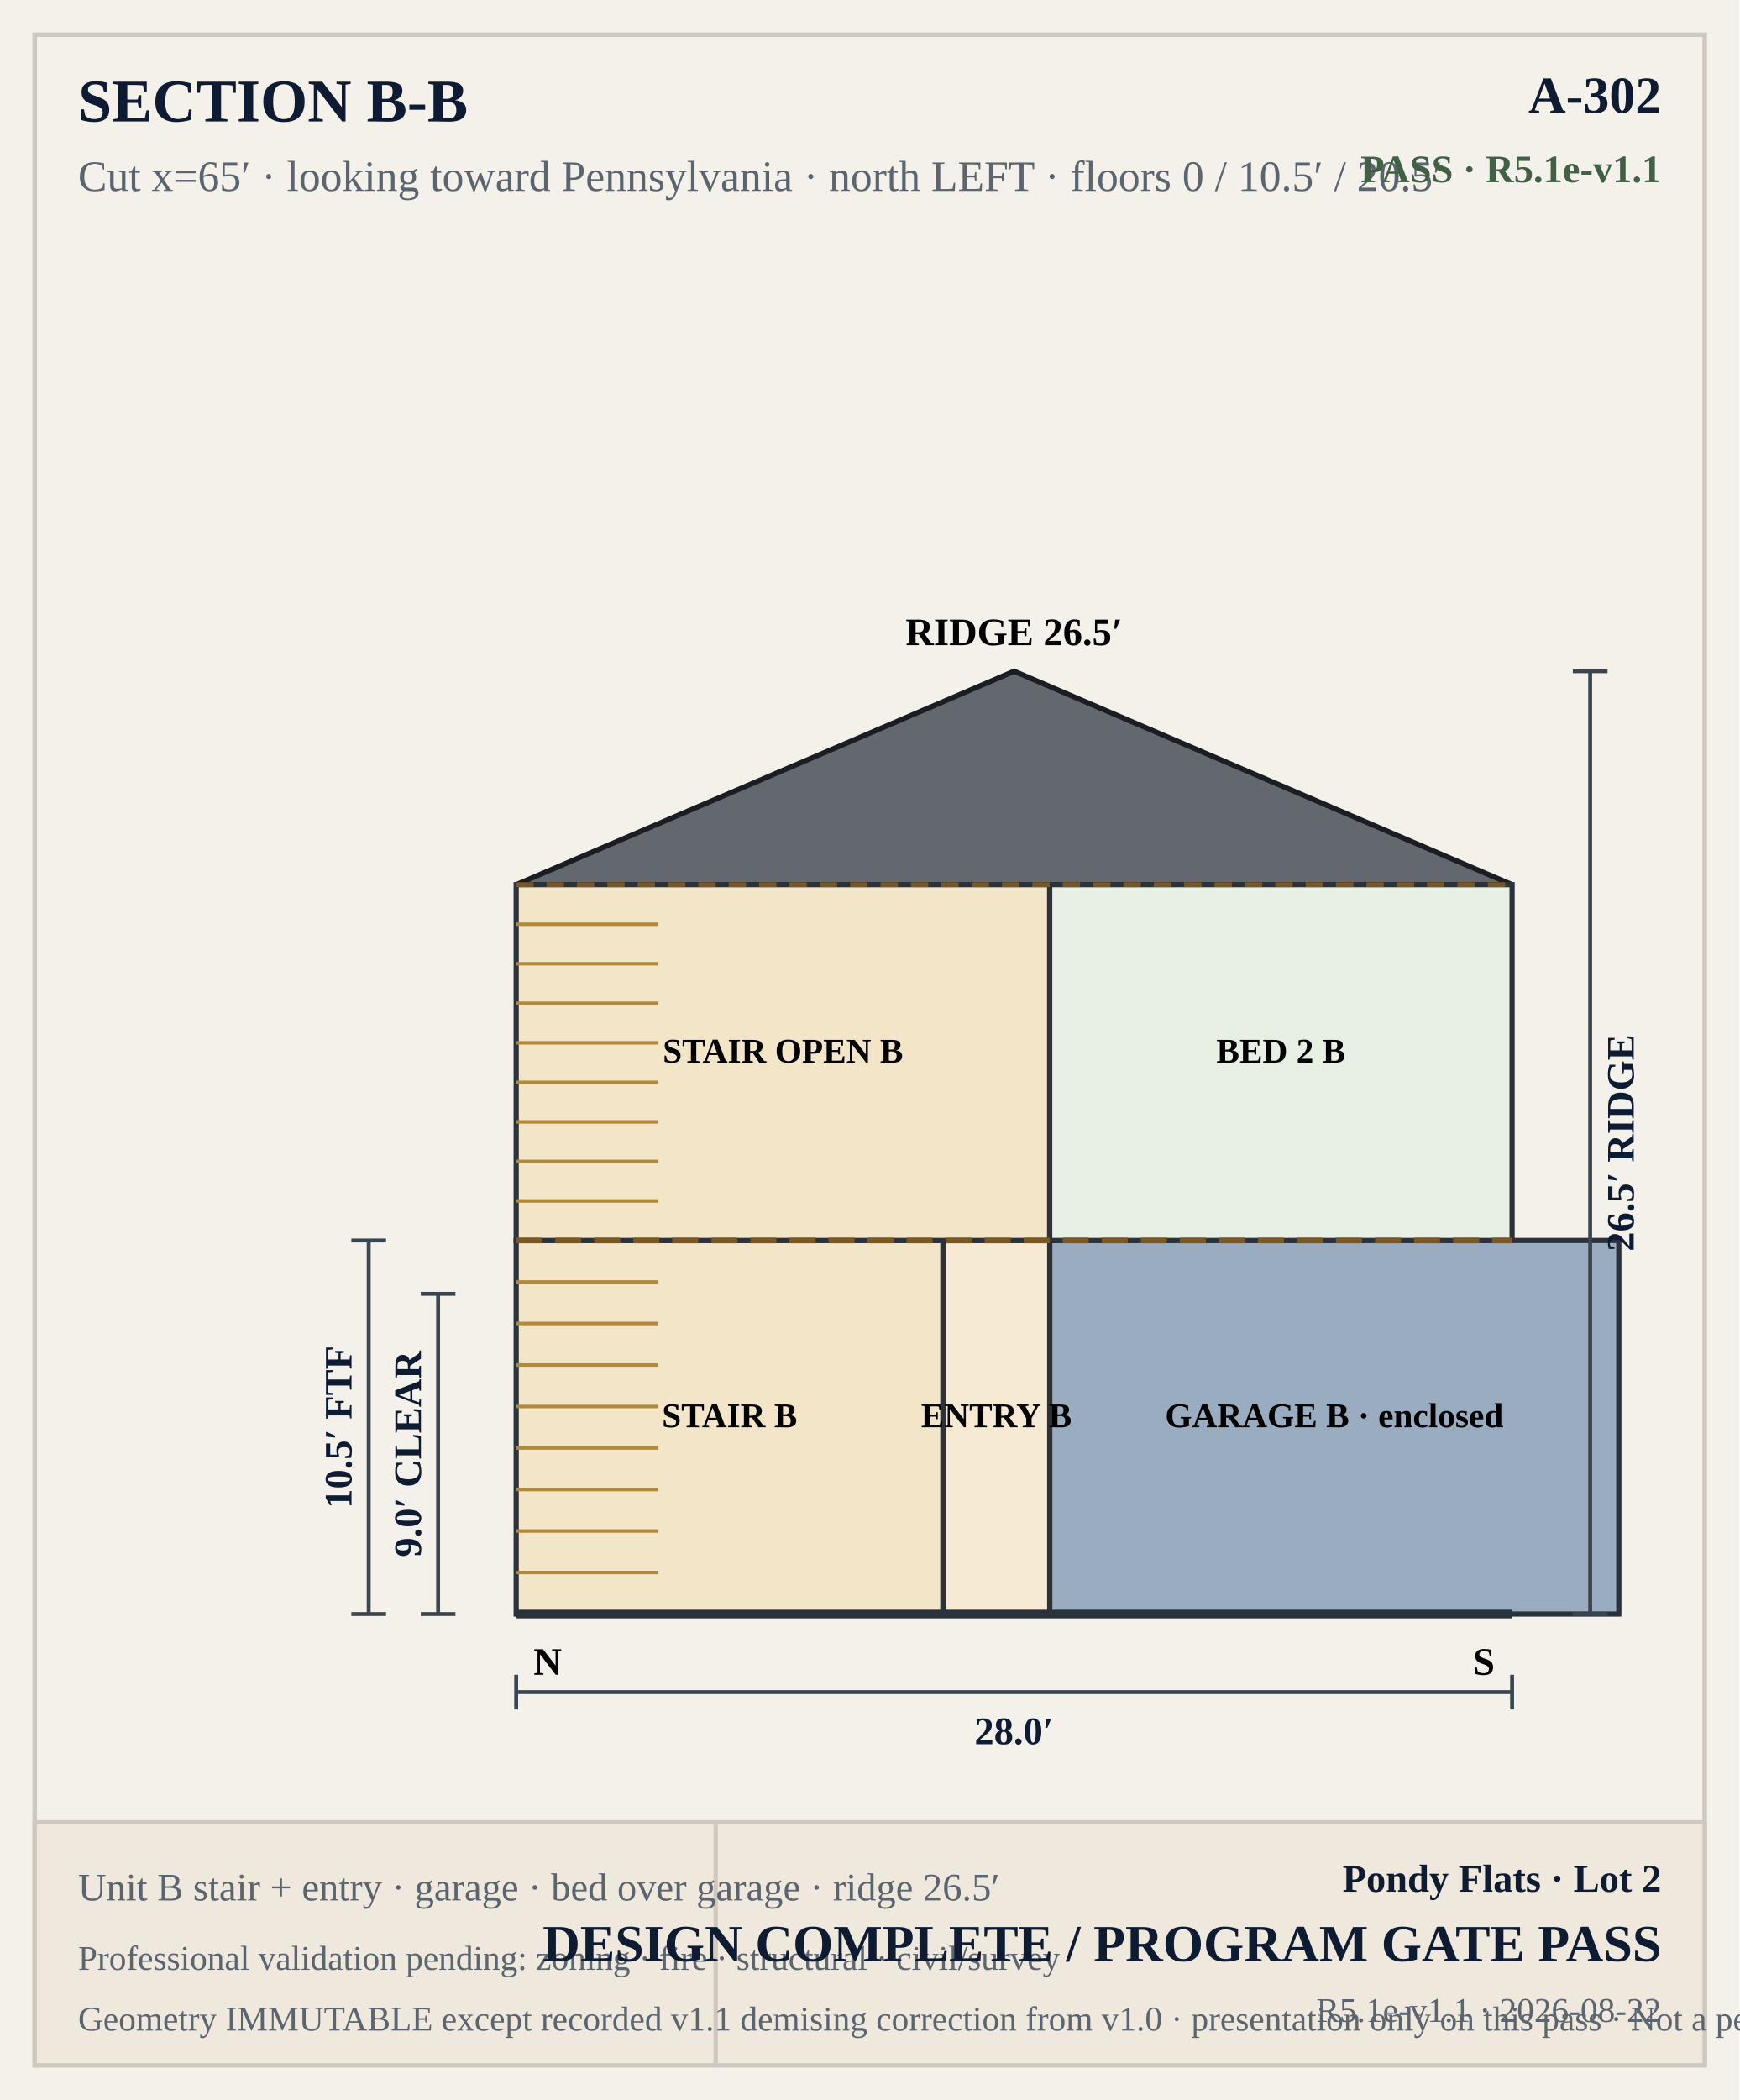
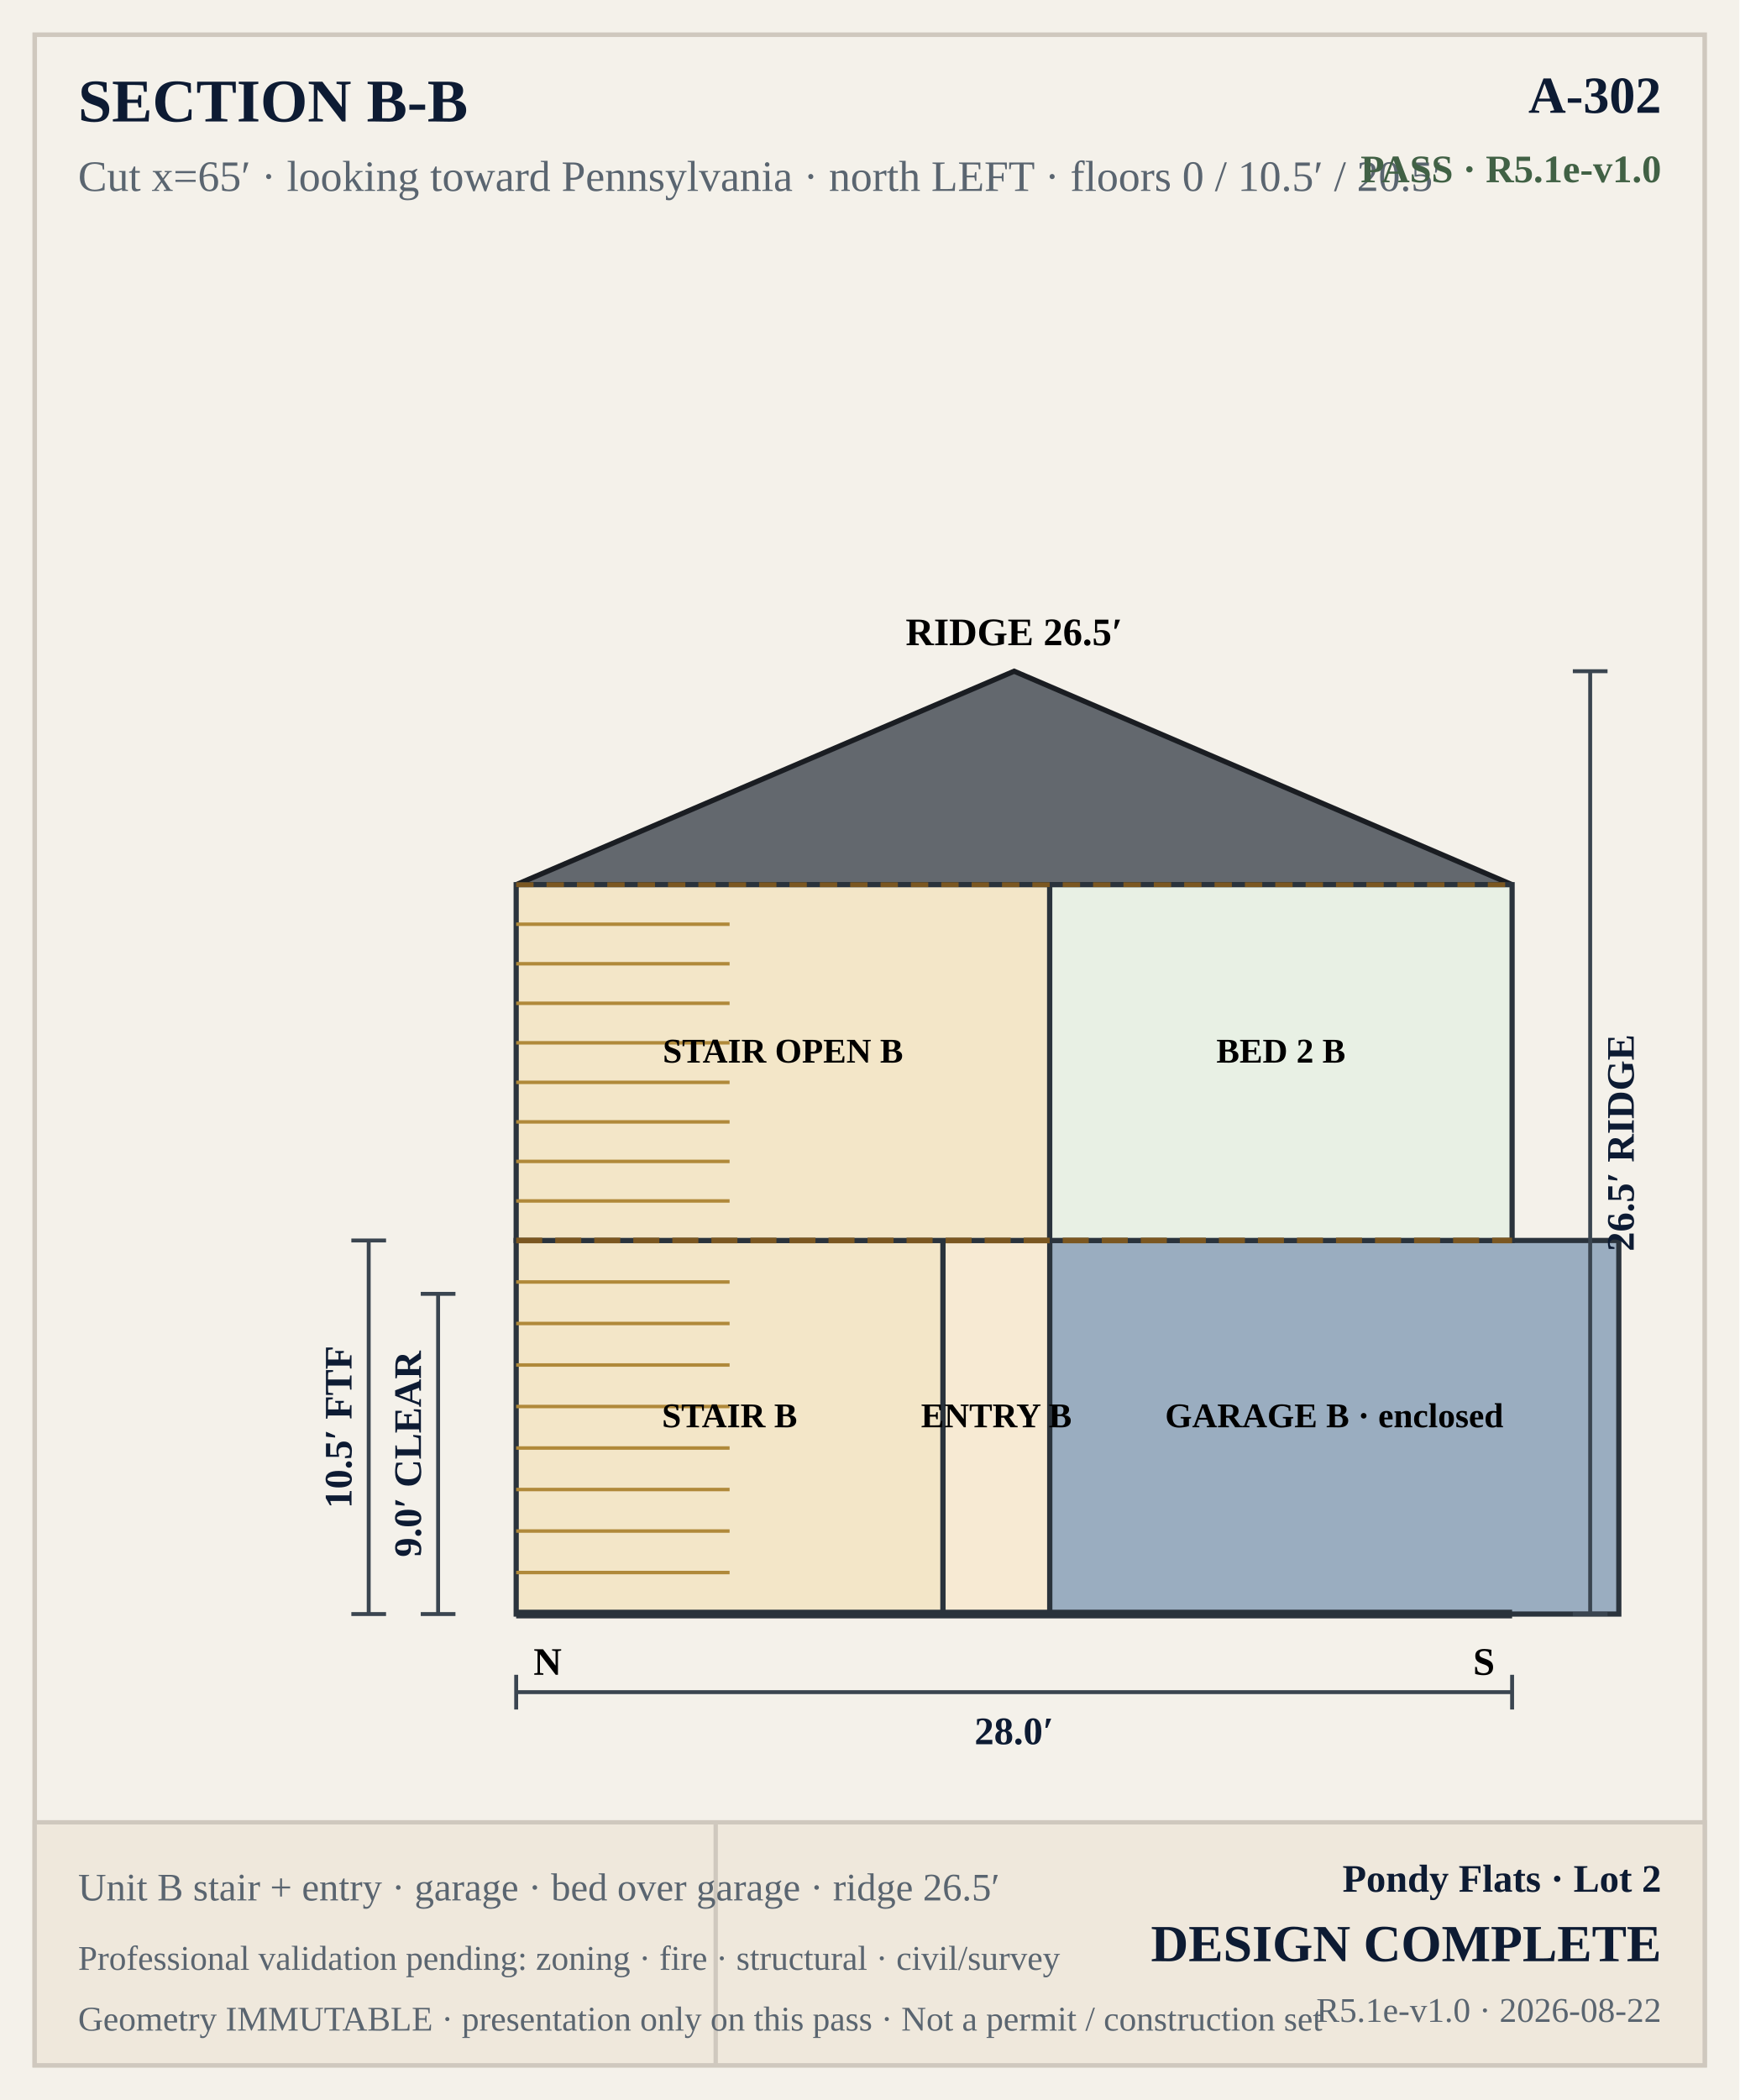
<svg xmlns="http://www.w3.org/2000/svg" viewBox="0 0 401 484" width="401" height="484" role="img" aria-label="Unit B stair + entry · garage · bed over garage · ridge 26.5′">
  <rect width="401" height="484" fill="#f4f1ea" />
  <rect x="8" y="8" width="385" height="468" fill="none" stroke="#cfc8be" stroke-width="1.05" />
  <text x="18" y="28" font-size="14" font-weight="800" fill="#0d1b33">SECTION B-B</text>
  <text x="18" y="44" font-size="10" fill="#5a6570">Cut x=65′ · looking toward Pennsylvania · north LEFT · floors 0 / 10.5′ / 20.5′</text>
  <text x="383" y="26" text-anchor="end" font-size="12" font-weight="900" fill="#0d1b33">A-302</text>
-   <text x="383" y="42" text-anchor="end" font-size="9" font-weight="800" fill="#416145">PASS · R5.1e-v1.1</text>
+   <text x="383" y="42" text-anchor="end" font-size="9" font-weight="800" fill="#416145">PASS · R5.1e-v1.0</text>
  <polygon points="119,203.9 233.8,154.7 348.6,203.9" fill="#4a5058" fill-opacity="0.85" stroke="#1a1d22" stroke-width="1.2" />
  <g>
    <rect x="242" y="285.9" width="131.2" height="86.1" fill="#9aadc0" stroke="#2a333c" stroke-width="1.2" stroke-dasharray="" />
    <text x="307.6" y="328.95" text-anchor="middle" font-size="8" font-weight="800">GARAGE B · enclosed</text>
  </g>
  <g>
    <rect x="119" y="285.9" width="98.4" height="86.1" fill="#f3e6c8" stroke="#2a333c" stroke-width="1.2" stroke-dasharray="" />
-     <line x1="119" y1="362.433" x2="151.8" y2="362.433" stroke="#b0893a" stroke-width="0.8" />
-     <line x1="119" y1="352.867" x2="151.8" y2="352.867" stroke="#b0893a" stroke-width="0.8" />
-     <line x1="119" y1="343.3" x2="151.8" y2="343.3" stroke="#b0893a" stroke-width="0.8" />
-     <line x1="119" y1="333.733" x2="151.8" y2="333.733" stroke="#b0893a" stroke-width="0.8" />
-     <line x1="119" y1="324.167" x2="151.8" y2="324.167" stroke="#b0893a" stroke-width="0.8" />
-     <line x1="119" y1="314.6" x2="151.8" y2="314.6" stroke="#b0893a" stroke-width="0.8" />
-     <line x1="119" y1="305.033" x2="151.8" y2="305.033" stroke="#b0893a" stroke-width="0.8" />
-     <line x1="119" y1="295.467" x2="151.8" y2="295.467" stroke="#b0893a" stroke-width="0.8" />
+     <line x1="119" y1="362.433" x2="168.2" y2="362.433" stroke="#b0893a" stroke-width="0.8" />
+     <line x1="119" y1="352.867" x2="168.2" y2="352.867" stroke="#b0893a" stroke-width="0.8" />
+     <line x1="119" y1="343.3" x2="168.2" y2="343.3" stroke="#b0893a" stroke-width="0.8" />
+     <line x1="119" y1="333.733" x2="168.2" y2="333.733" stroke="#b0893a" stroke-width="0.8" />
+     <line x1="119" y1="324.167" x2="168.2" y2="324.167" stroke="#b0893a" stroke-width="0.8" />
+     <line x1="119" y1="314.6" x2="168.2" y2="314.6" stroke="#b0893a" stroke-width="0.8" />
+     <line x1="119" y1="305.033" x2="168.2" y2="305.033" stroke="#b0893a" stroke-width="0.8" />
+     <line x1="119" y1="295.467" x2="168.2" y2="295.467" stroke="#b0893a" stroke-width="0.8" />
    <text x="168.2" y="328.95" text-anchor="middle" font-size="8" font-weight="800">STAIR B</text>
  </g>
  <g>
    <rect x="217.4" y="285.9" width="24.6" height="86.1" fill="#f7ead3" stroke="#2a333c" stroke-width="1.2" stroke-dasharray="" />
    <text x="229.7" y="328.95" text-anchor="middle" font-size="8" font-weight="800">ENTRY B</text>
  </g>
  <g>
    <rect x="119" y="203.9" width="123" height="82" fill="#f3e6c8" stroke="#2a333c" stroke-width="1.2" stroke-dasharray="" />
-     <line x1="119" y1="276.789" x2="151.8" y2="276.789" stroke="#b0893a" stroke-width="0.8" />
-     <line x1="119" y1="267.678" x2="151.8" y2="267.678" stroke="#b0893a" stroke-width="0.8" />
-     <line x1="119" y1="258.567" x2="151.8" y2="258.567" stroke="#b0893a" stroke-width="0.8" />
-     <line x1="119" y1="249.456" x2="151.8" y2="249.456" stroke="#b0893a" stroke-width="0.8" />
-     <line x1="119" y1="240.344" x2="151.8" y2="240.344" stroke="#b0893a" stroke-width="0.8" />
-     <line x1="119" y1="231.233" x2="151.8" y2="231.233" stroke="#b0893a" stroke-width="0.8" />
-     <line x1="119" y1="222.122" x2="151.8" y2="222.122" stroke="#b0893a" stroke-width="0.8" />
-     <line x1="119" y1="213.011" x2="151.8" y2="213.011" stroke="#b0893a" stroke-width="0.8" />
+     <line x1="119" y1="276.789" x2="168.2" y2="276.789" stroke="#b0893a" stroke-width="0.8" />
+     <line x1="119" y1="267.678" x2="168.2" y2="267.678" stroke="#b0893a" stroke-width="0.8" />
+     <line x1="119" y1="258.567" x2="168.2" y2="258.567" stroke="#b0893a" stroke-width="0.8" />
+     <line x1="119" y1="249.456" x2="168.2" y2="249.456" stroke="#b0893a" stroke-width="0.8" />
+     <line x1="119" y1="240.344" x2="168.2" y2="240.344" stroke="#b0893a" stroke-width="0.8" />
+     <line x1="119" y1="231.233" x2="168.2" y2="231.233" stroke="#b0893a" stroke-width="0.8" />
+     <line x1="119" y1="222.122" x2="168.2" y2="222.122" stroke="#b0893a" stroke-width="0.8" />
+     <line x1="119" y1="213.011" x2="168.2" y2="213.011" stroke="#b0893a" stroke-width="0.8" />
    <text x="180.5" y="244.9" text-anchor="middle" font-size="8" font-weight="800">STAIR OPEN B</text>
  </g>
  <g>
    <rect x="242" y="203.9" width="106.6" height="82" fill="#e8f0e4" stroke="#2a333c" stroke-width="1.2" stroke-dasharray="" />
    <text x="295.3" y="244.9" text-anchor="middle" font-size="8" font-weight="800">BED 2 B</text>
  </g>
  <line x1="119" y1="372" x2="348.6" y2="372" stroke="#2a333c" stroke-width="2" />
  <line x1="119" y1="285.9" x2="348.6" y2="285.9" stroke="#7b5721" stroke-width="1.3" stroke-dasharray="6 3" />
  <line x1="119" y1="203.9" x2="348.6" y2="203.9" stroke="#7b5721" stroke-width="1.1" stroke-dasharray="4 3" />
  <g class="dim">
    <line x1="101.0" y1="372.0" x2="101.0" y2="298.2" stroke="#3a4550" stroke-width="0.9" />
    <line x1="97.0" y1="372.0" x2="105.0" y2="372.0" stroke="#3a4550" stroke-width="0.9" />
    <line x1="97.0" y1="298.2" x2="105.0" y2="298.2" stroke="#3a4550" stroke-width="0.9" />
    <text transform="rotate(-90 94.0 335.1)" x="94.0" y="335.1" text-anchor="middle" dominant-baseline="central" font-size="9" font-weight="800" fill="#0d1b33">9.0′ CLEAR</text>
  </g>
  <g class="dim">
    <line x1="85.0" y1="372.0" x2="85.0" y2="285.9" stroke="#3a4550" stroke-width="0.9" />
    <line x1="81.0" y1="372.0" x2="89.0" y2="372.0" stroke="#3a4550" stroke-width="0.9" />
    <line x1="81.0" y1="285.9" x2="89.0" y2="285.9" stroke="#3a4550" stroke-width="0.9" />
    <text transform="rotate(-90 78.0 328.9)" x="78.0" y="328.9" text-anchor="middle" dominant-baseline="central" font-size="9" font-weight="800" fill="#0d1b33">10.5′ FTF</text>
  </g>
  <g class="dim">
    <line x1="366.6" y1="372.0" x2="366.6" y2="154.7" stroke="#3a4550" stroke-width="0.9" />
    <line x1="362.6" y1="372.0" x2="370.6" y2="372.0" stroke="#3a4550" stroke-width="0.9" />
    <line x1="362.6" y1="154.7" x2="370.6" y2="154.7" stroke="#3a4550" stroke-width="0.9" />
    <text transform="rotate(-90 373.6 263.4)" x="373.6" y="263.4" text-anchor="middle" dominant-baseline="central" font-size="9" font-weight="800" fill="#0d1b33">26.5′ RIDGE</text>
  </g>
  <g class="dim">
    <line x1="119.0" y1="390.0" x2="348.6" y2="390.0" stroke="#3a4550" stroke-width="0.9" />
    <line x1="119.0" y1="386.0" x2="119.0" y2="394.0" stroke="#3a4550" stroke-width="0.9" />
    <line x1="348.6" y1="386.0" x2="348.6" y2="394.0" stroke="#3a4550" stroke-width="0.9" />
    <text x="233.8" y="402.0" text-anchor="middle" font-size="9" font-weight="800" fill="#0d1b33">28.0′</text>
  </g>
  <text x="233.8" y="148.7" text-anchor="middle" font-size="9" font-weight="900">RIDGE 26.5′</text>
  <text x="123" y="386" font-size="9" font-weight="800">N</text>
  <text x="344.6" y="386" text-anchor="end" font-size="9" font-weight="800">S</text>
  <rect x="8" y="420" width="385" height="56" fill="#efe8dc" stroke="#cfc8be" stroke-width="1" />
  <line x1="165" y1="420" x2="165" y2="476" stroke="#cfc8be" />
  <text x="18" y="438" font-size="9" fill="#5a6570">Unit B stair + entry · garage · bed over garage · ridge 26.5′</text>
  <text x="18" y="454" font-size="8" fill="#5a6570">Professional validation pending: zoning · fire · structural · civil/survey</text>
-   <text x="18" y="468" font-size="8" fill="#5a6570">Geometry IMMUTABLE except recorded v1.1 demising correction from v1.0 · presentation only on this pass · Not a permit / construction set</text>
+   <text x="18" y="468" font-size="8" fill="#5a6570">Geometry IMMUTABLE · presentation only on this pass · Not a permit / construction set</text>
  <text x="383" y="436" text-anchor="end" font-size="9" font-weight="800" fill="#0d1b33">Pondy Flats · Lot 2</text>
-   <text x="383" y="452" text-anchor="end" font-size="12" font-weight="900" fill="#0d1b33">DESIGN COMPLETE / PROGRAM GATE PASS</text>
-   <text x="383" y="466" text-anchor="end" font-size="8" fill="#5a6570">R5.1e-v1.1 · 2026-08-22</text>
+   <text x="383" y="452" text-anchor="end" font-size="12" font-weight="900" fill="#0d1b33">DESIGN COMPLETE</text>
+   <text x="383" y="466" text-anchor="end" font-size="8" fill="#5a6570">R5.1e-v1.0 · 2026-08-22</text>
</svg>
